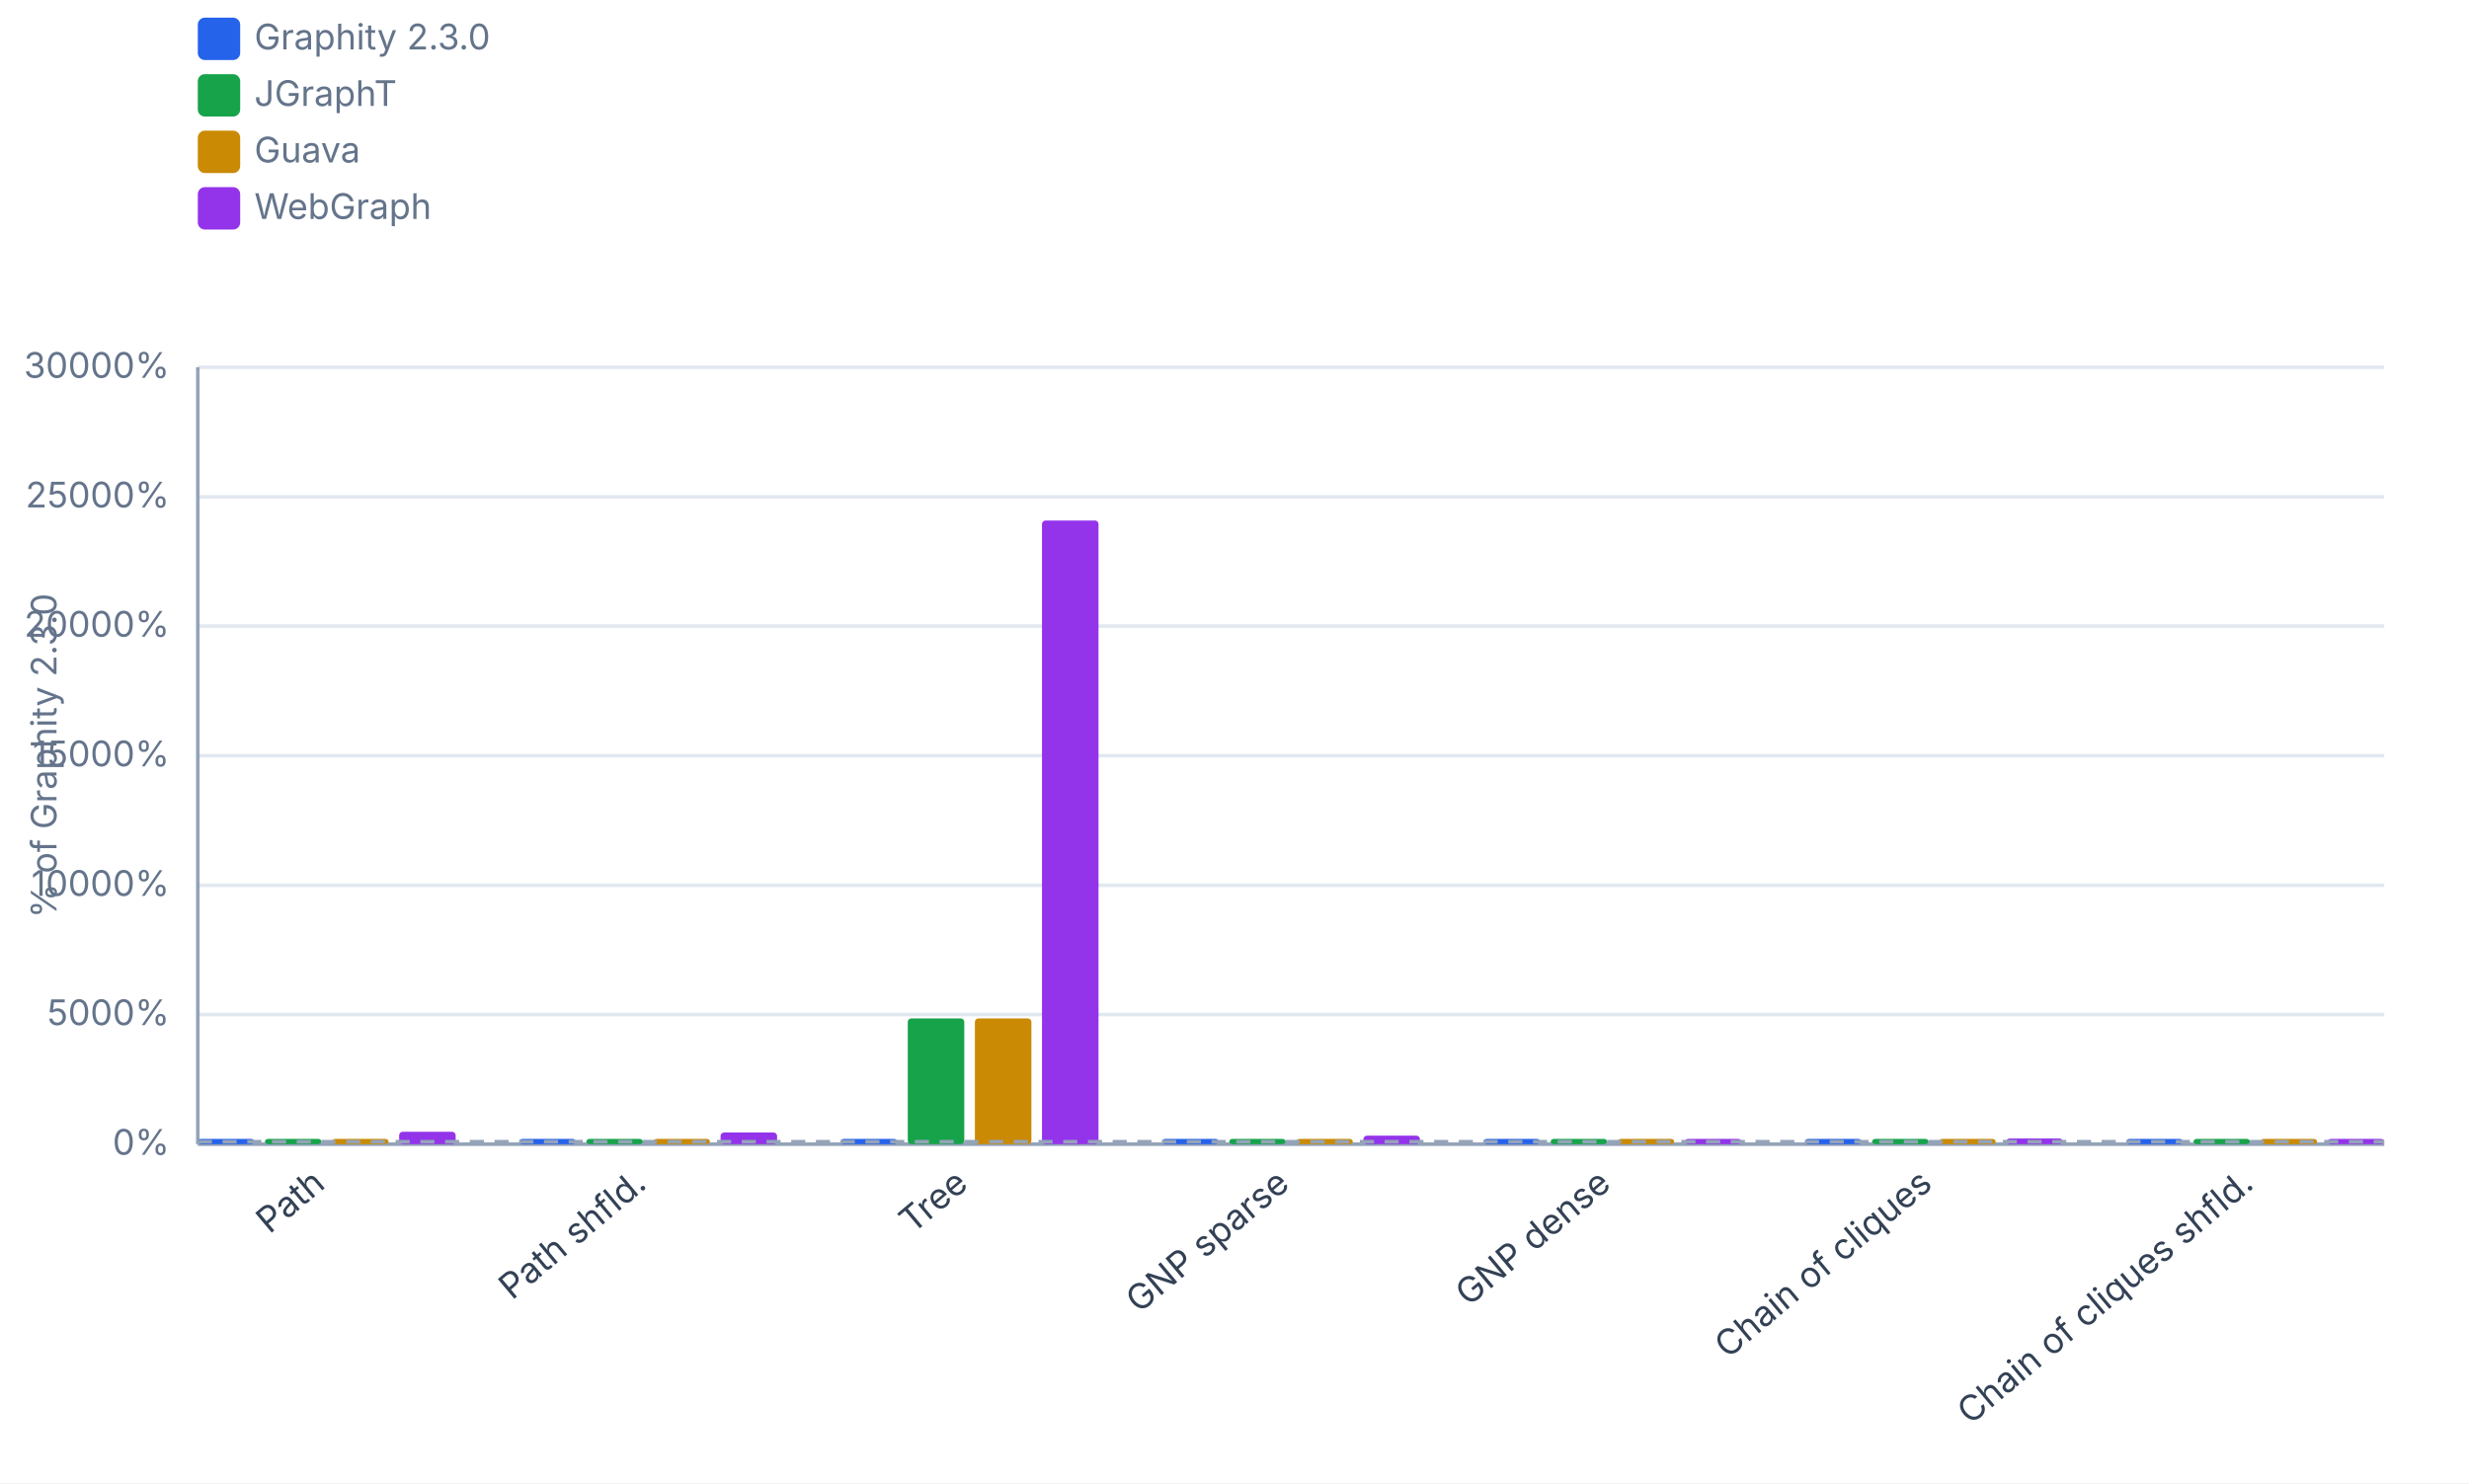
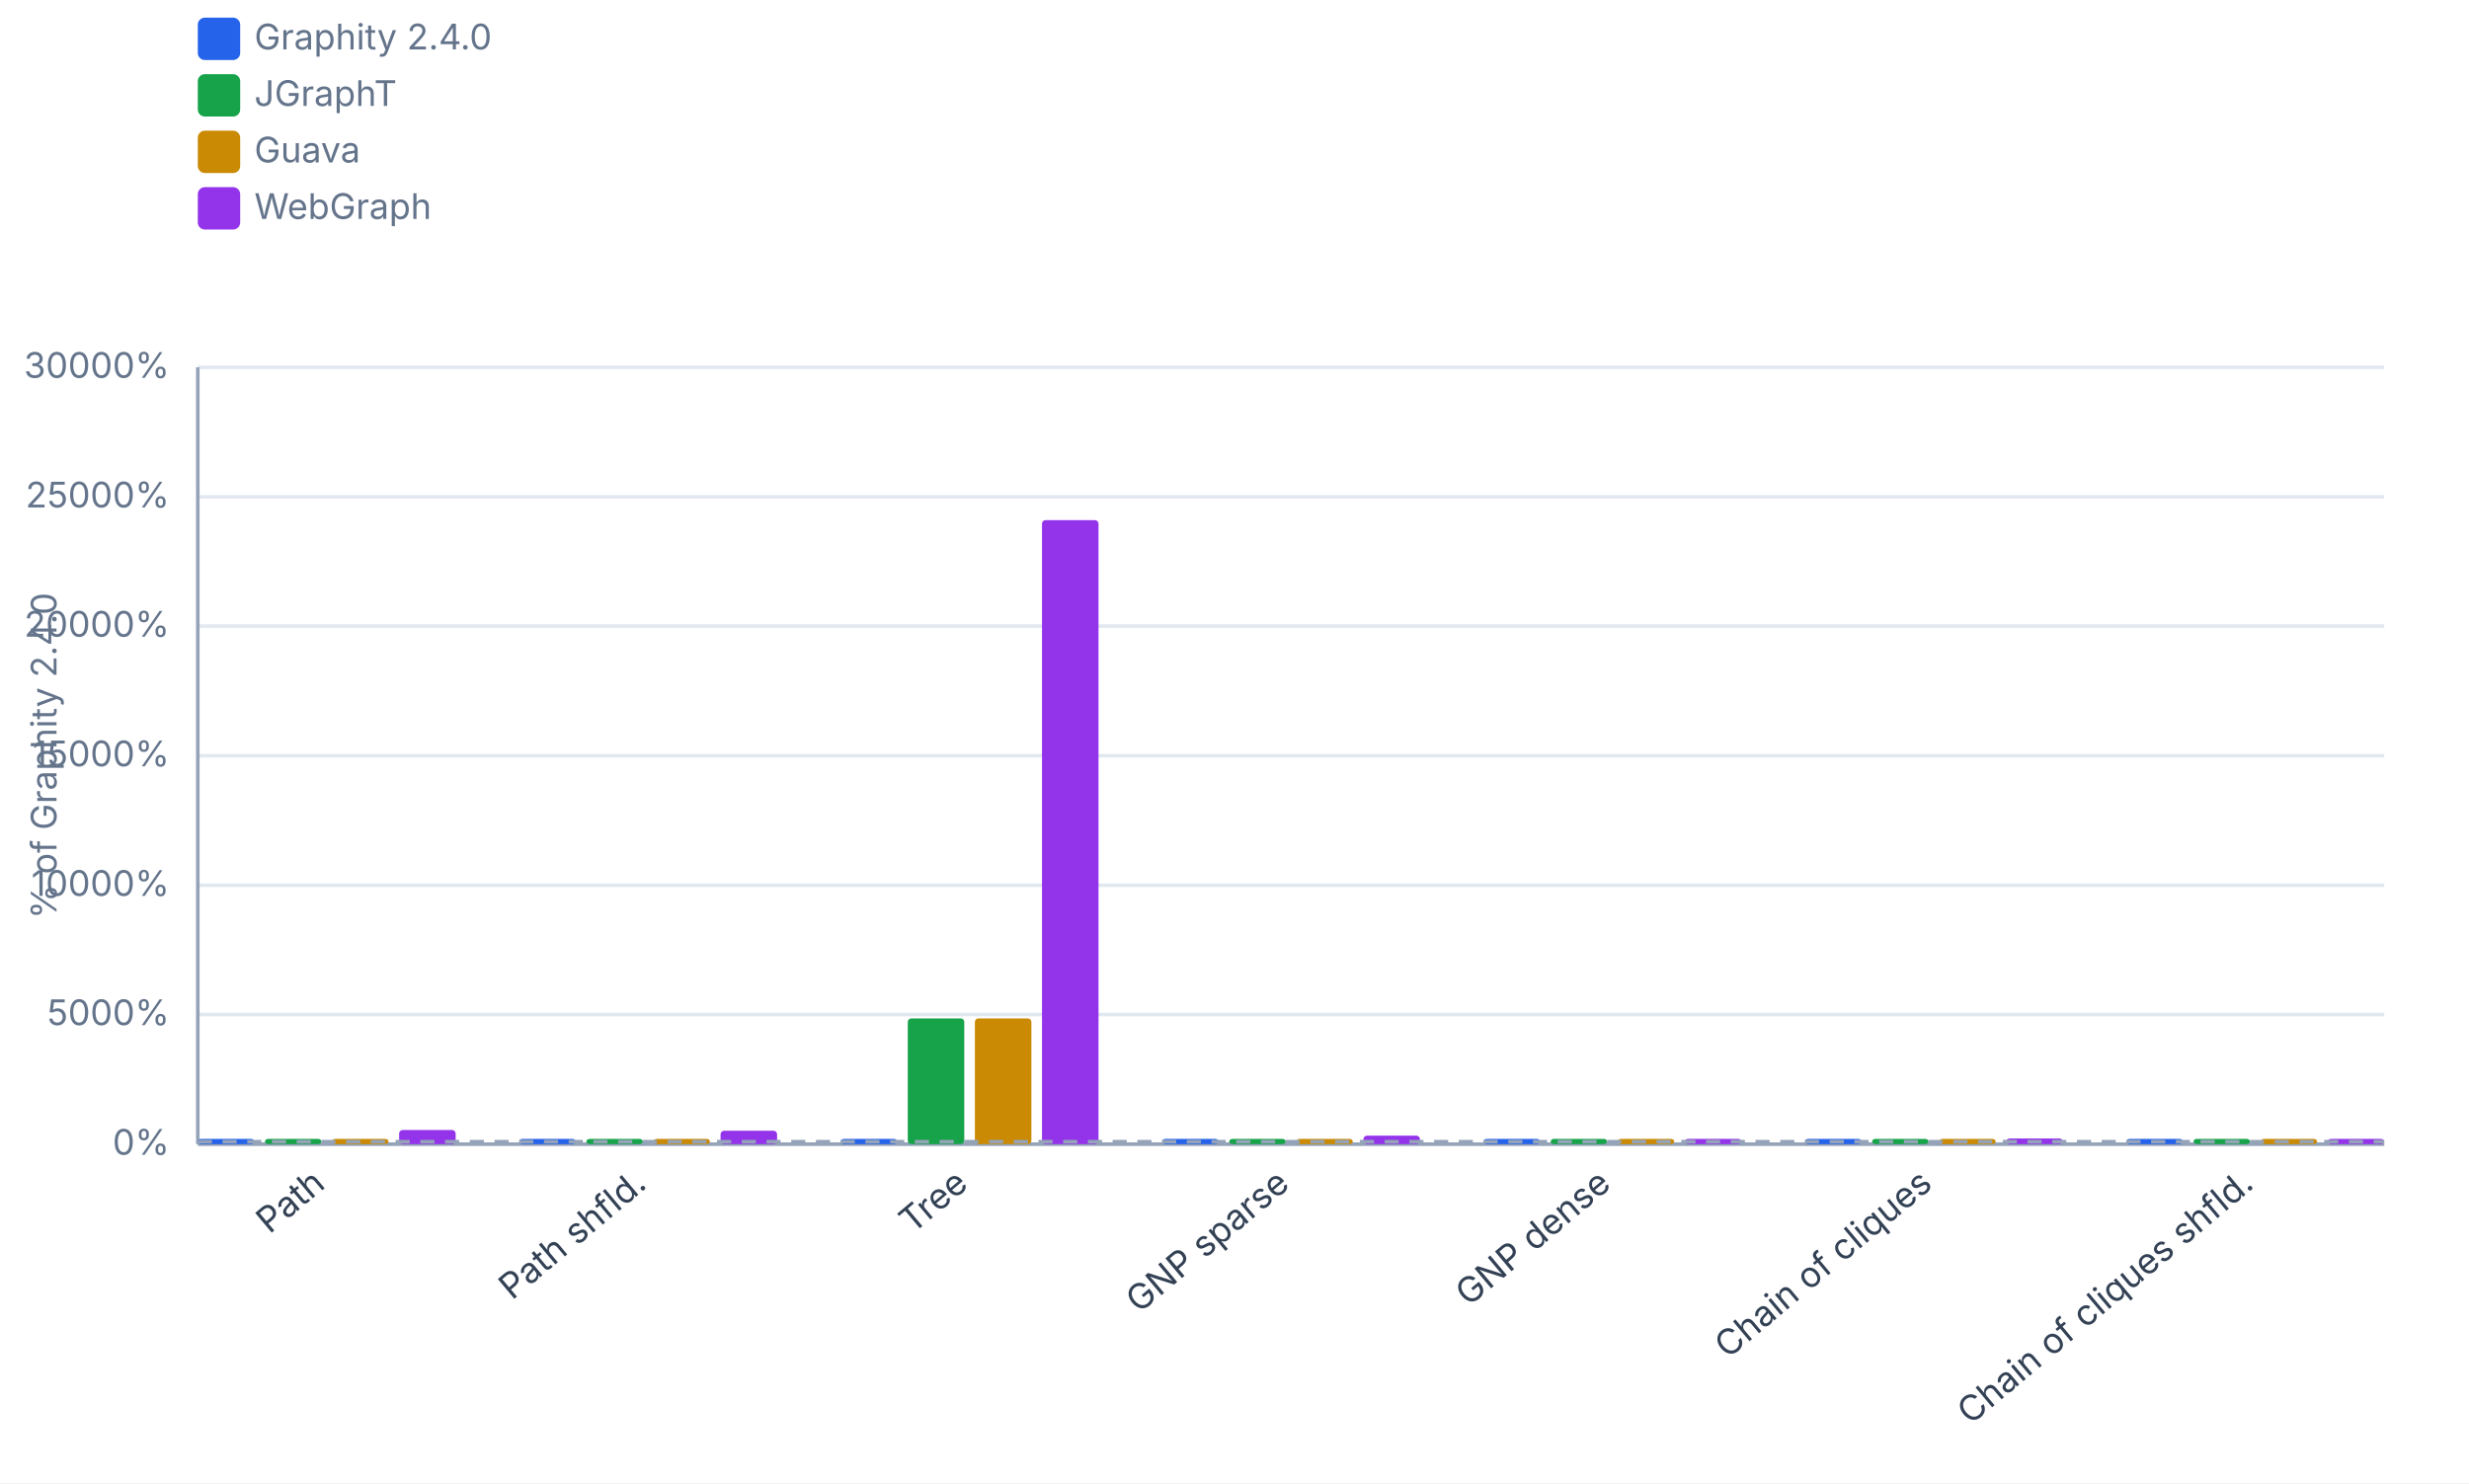
<svg xmlns="http://www.w3.org/2000/svg" width="699" height="420" viewBox="0 0 699 420" role="img">
  <style>text{font-family:ui-sans-serif,system-ui,-apple-system,Segoe UI,sans-serif;font-size:11px;fill:#334155}.axis{stroke:#94a3b8;stroke-width:1;fill:none}.grid{stroke:#e2e8f0;stroke-width:1}.ylabel{fill:#64748b;font-size:10px}.tick{fill:#64748b;font-size:10px}.xlabel{font-size:10px}</style>
  <rect x="0" y="0" width="699" height="420" fill="#ffffff" />
  <rect x="56" y="5" width="12" height="12" rx="2" fill="#2563eb" />
-   <text x="72" y="14" class="tick">Graphity 2.3.0</text>
+   <text x="72" y="14" class="tick">Graphity 2.4.0</text>
  <rect x="56" y="21" width="12" height="12" rx="2" fill="#16a34a" />
  <text x="72" y="30" class="tick">JGraphT</text>
  <rect x="56" y="37" width="12" height="12" rx="2" fill="#ca8a04" />
  <text x="72" y="46" class="tick">Guava</text>
  <rect x="56" y="53" width="12" height="12" rx="2" fill="#9333ea" />
  <text x="72" y="62" class="tick">WebGraph</text>
  <line class="grid" x1="56" y1="324.0" x2="675" y2="324.0" />
  <text class="tick" x="48" y="327.0" text-anchor="end">0%</text>
  <line class="grid" x1="56" y1="287.3" x2="675" y2="287.3" />
  <text class="tick" x="48" y="290.3" text-anchor="end">5000%</text>
  <line class="grid" x1="56" y1="250.7" x2="675" y2="250.7" />
  <text class="tick" x="48" y="253.7" text-anchor="end">10000%</text>
  <line class="grid" x1="56" y1="214.0" x2="675" y2="214.0" />
  <text class="tick" x="48" y="217.0" text-anchor="end">15000%</text>
  <line class="grid" x1="56" y1="177.3" x2="675" y2="177.3" />
  <text class="tick" x="48" y="180.3" text-anchor="end">20000%</text>
  <line class="grid" x1="56" y1="140.7" x2="675" y2="140.7" />
  <text class="tick" x="48" y="143.7" text-anchor="end">25000%</text>
  <line class="grid" x1="56" y1="104.0" x2="675" y2="104.0" />
  <text class="tick" x="48" y="107.0" text-anchor="end">30000%</text>
  <line class="axis" x1="56" y1="104" x2="56" y2="324" />
  <line class="axis" x1="56" y1="324" x2="675" y2="324" />
-   <text class="ylabel" x="16" y="214.0" text-anchor="middle" transform="rotate(-90 16 214.0)">% of Graphity 2.3.0</text>
+   <text class="ylabel" x="16" y="214.0" text-anchor="middle" transform="rotate(-90 16 214.0)">% of Graphity 2.4.0</text>
  <text class="xlabel" x="92.5" y="336.0" text-anchor="end" transform="rotate(-40 92.5 336.0)">Path</text>
  <rect x="56.0" y="322.5" width="16" height="1.5" fill="#2563eb" rx="1" />
  <rect x="75.0" y="322.5" width="16" height="1.5" fill="#16a34a" rx="1" />
  <rect x="94.0" y="322.5" width="16" height="1.5" fill="#ca8a04" rx="1" />
-   <rect x="113.0" y="320.5" width="16" height="3.5" fill="#9333ea" rx="1" />
+   <rect x="113.0" y="320.0" width="16" height="4.0" fill="#9333ea" rx="1" />
  <text class="xlabel" x="183.5" y="336.0" text-anchor="end" transform="rotate(-40 183.5 336.0)">Path shfld.</text>
  <rect x="147.0" y="322.5" width="16" height="1.5" fill="#2563eb" rx="1" />
  <rect x="166.0" y="322.5" width="16" height="1.5" fill="#16a34a" rx="1" />
  <rect x="185.0" y="322.5" width="16" height="1.5" fill="#ca8a04" rx="1" />
-   <rect x="204.0" y="320.7" width="16" height="3.3" fill="#9333ea" rx="1" />
+   <rect x="204.0" y="320.2" width="16" height="3.8" fill="#9333ea" rx="1" />
  <text class="xlabel" x="274.5" y="336.0" text-anchor="end" transform="rotate(-40 274.5 336.0)">Tree</text>
  <rect x="238.0" y="322.5" width="16" height="1.5" fill="#2563eb" rx="1" />
  <rect x="257.0" y="288.4" width="16" height="35.6" fill="#16a34a" rx="1" />
  <rect x="276.0" y="288.4" width="16" height="35.6" fill="#ca8a04" rx="1" />
-   <rect x="295.0" y="147.4" width="16" height="176.6" fill="#9333ea" rx="1" />
+   <rect x="295.0" y="147.3" width="16" height="176.7" fill="#9333ea" rx="1" />
  <text class="xlabel" x="365.5" y="336.0" text-anchor="end" transform="rotate(-40 365.5 336.0)">GNP sparse</text>
  <rect x="329.0" y="322.5" width="16" height="1.5" fill="#2563eb" rx="1" />
  <rect x="348.0" y="322.5" width="16" height="1.5" fill="#16a34a" rx="1" />
  <rect x="367.0" y="322.5" width="16" height="1.5" fill="#ca8a04" rx="1" />
  <rect x="386.0" y="321.6" width="16" height="2.4" fill="#9333ea" rx="1" />
  <text class="xlabel" x="456.5" y="336.0" text-anchor="end" transform="rotate(-40 456.5 336.0)">GNP dense</text>
  <rect x="420.0" y="322.5" width="16" height="1.5" fill="#2563eb" rx="1" />
  <rect x="439.0" y="322.5" width="16" height="1.5" fill="#16a34a" rx="1" />
  <rect x="458.0" y="322.5" width="16" height="1.5" fill="#ca8a04" rx="1" />
  <rect x="477.0" y="322.5" width="16" height="1.5" fill="#9333ea" rx="1" />
  <text class="xlabel" x="547.5" y="336.0" text-anchor="end" transform="rotate(-40 547.5 336.0)">Chain of cliques</text>
  <rect x="511.0" y="322.5" width="16" height="1.5" fill="#2563eb" rx="1" />
  <rect x="530.0" y="322.5" width="16" height="1.5" fill="#16a34a" rx="1" />
  <rect x="549.0" y="322.5" width="16" height="1.5" fill="#ca8a04" rx="1" />
  <rect x="568.0" y="322.4" width="16" height="1.6" fill="#9333ea" rx="1" />
  <text class="xlabel" x="638.5" y="336.0" text-anchor="end" transform="rotate(-40 638.5 336.0)">Chain of cliques shfld.</text>
  <rect x="602.0" y="322.5" width="16" height="1.5" fill="#2563eb" rx="1" />
  <rect x="621.0" y="322.5" width="16" height="1.5" fill="#16a34a" rx="1" />
  <rect x="640.0" y="322.5" width="16" height="1.5" fill="#ca8a04" rx="1" />
  <rect x="659.0" y="322.5" width="16" height="1.5" fill="#9333ea" rx="1" />
  <line x1="56" y1="323.3" x2="675" y2="323.3" stroke="#94a3b8" stroke-width="1" stroke-dasharray="4 3" />
</svg>
